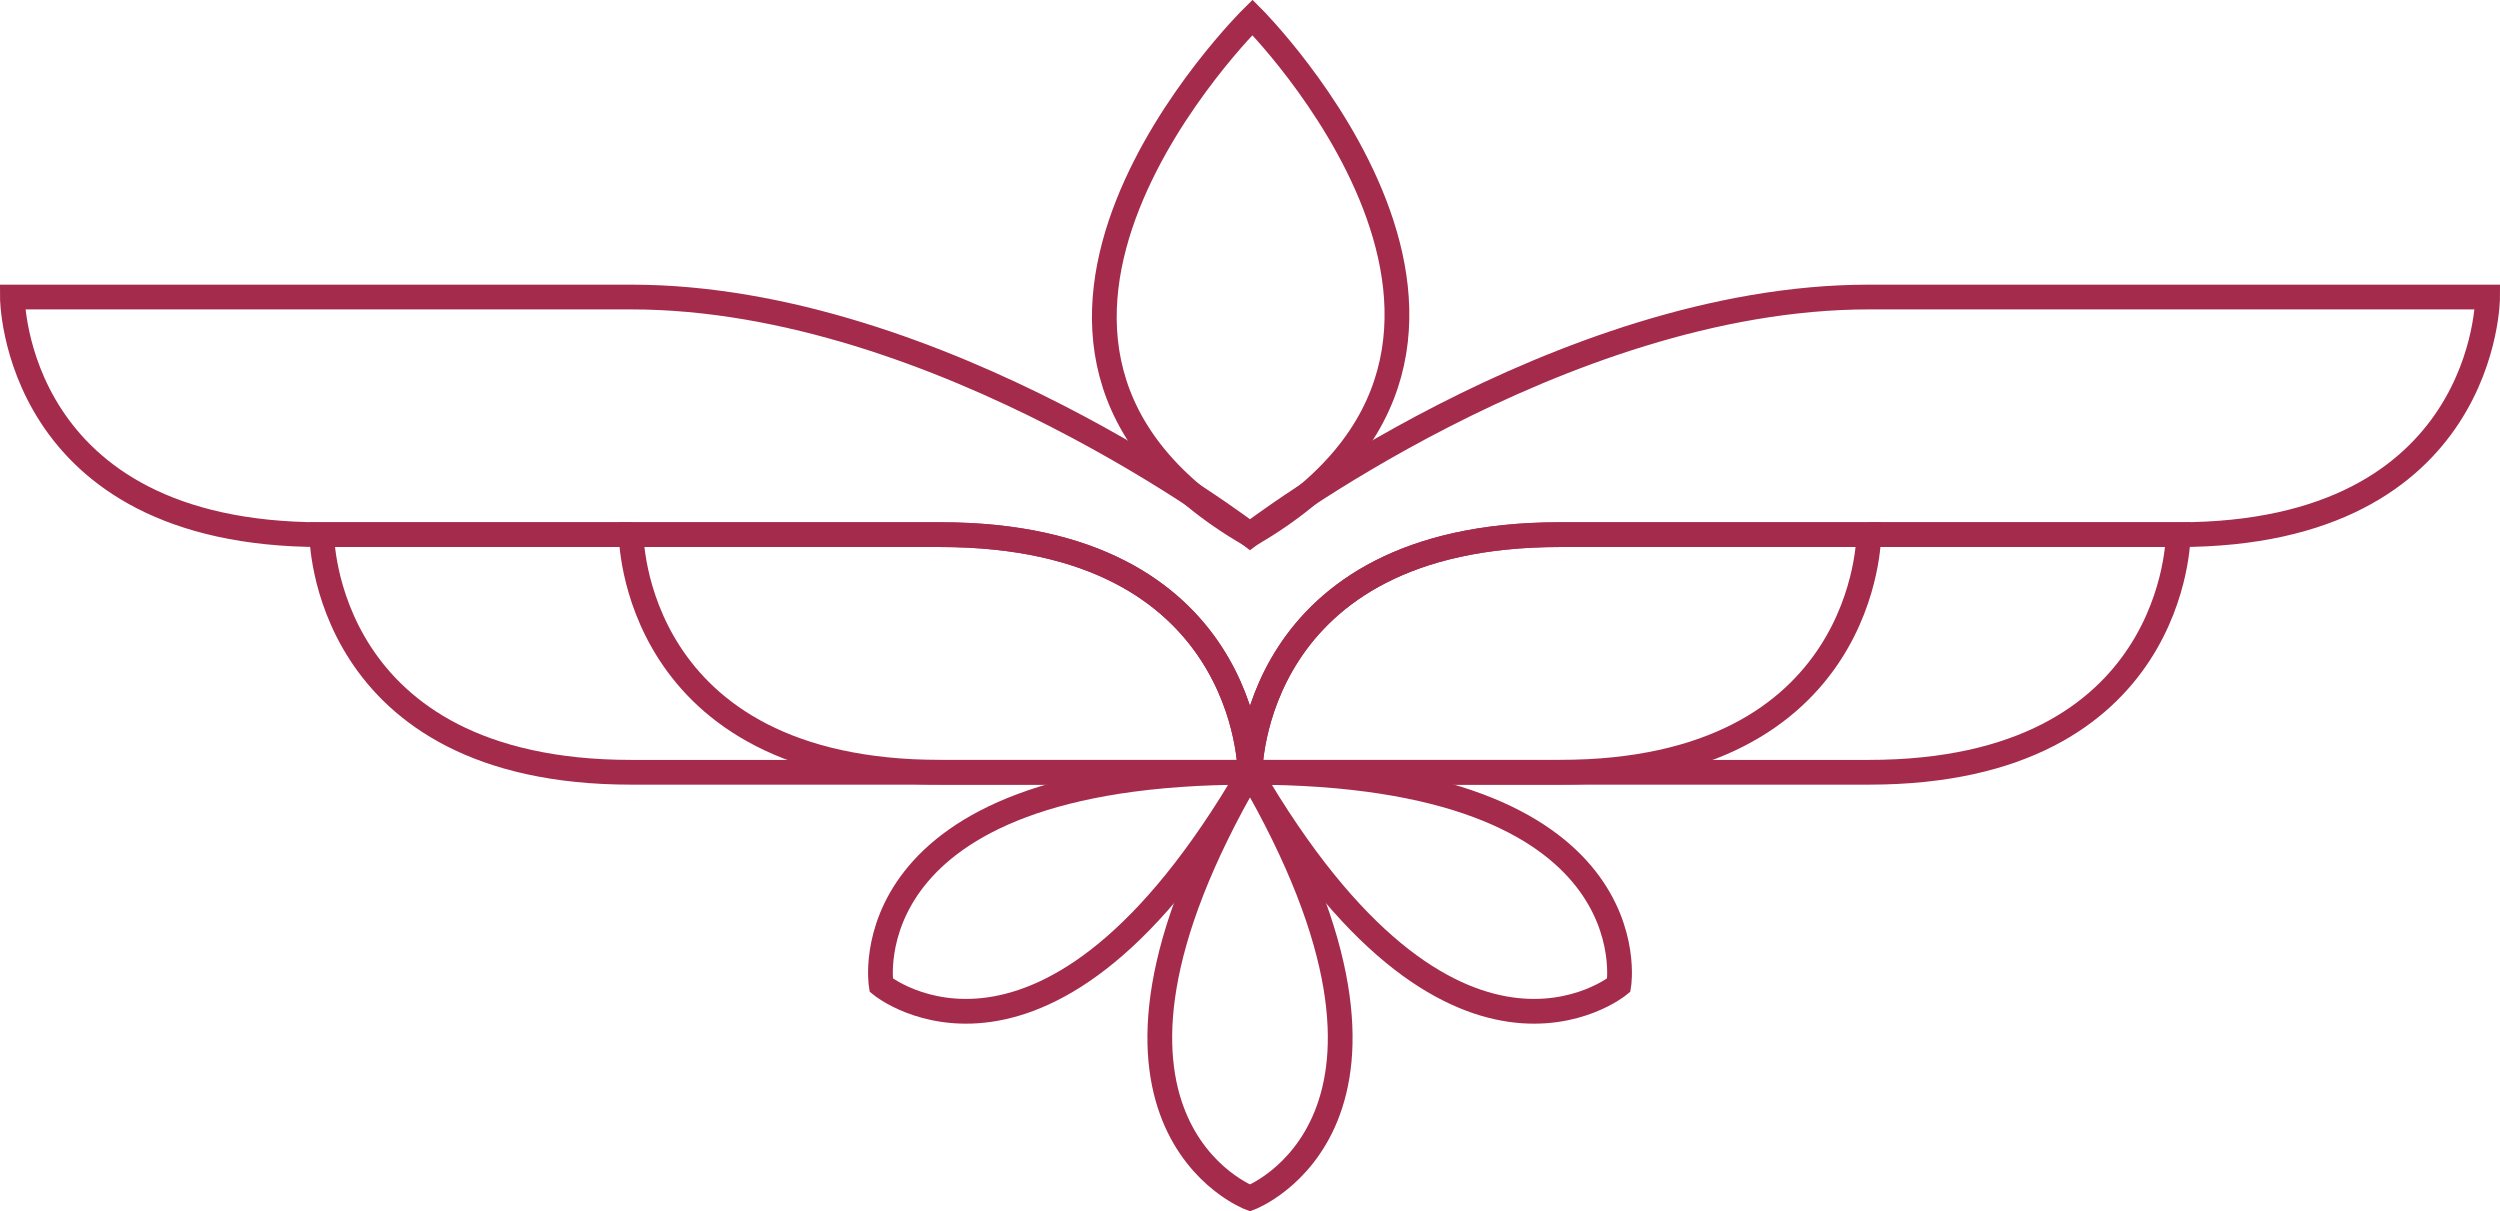
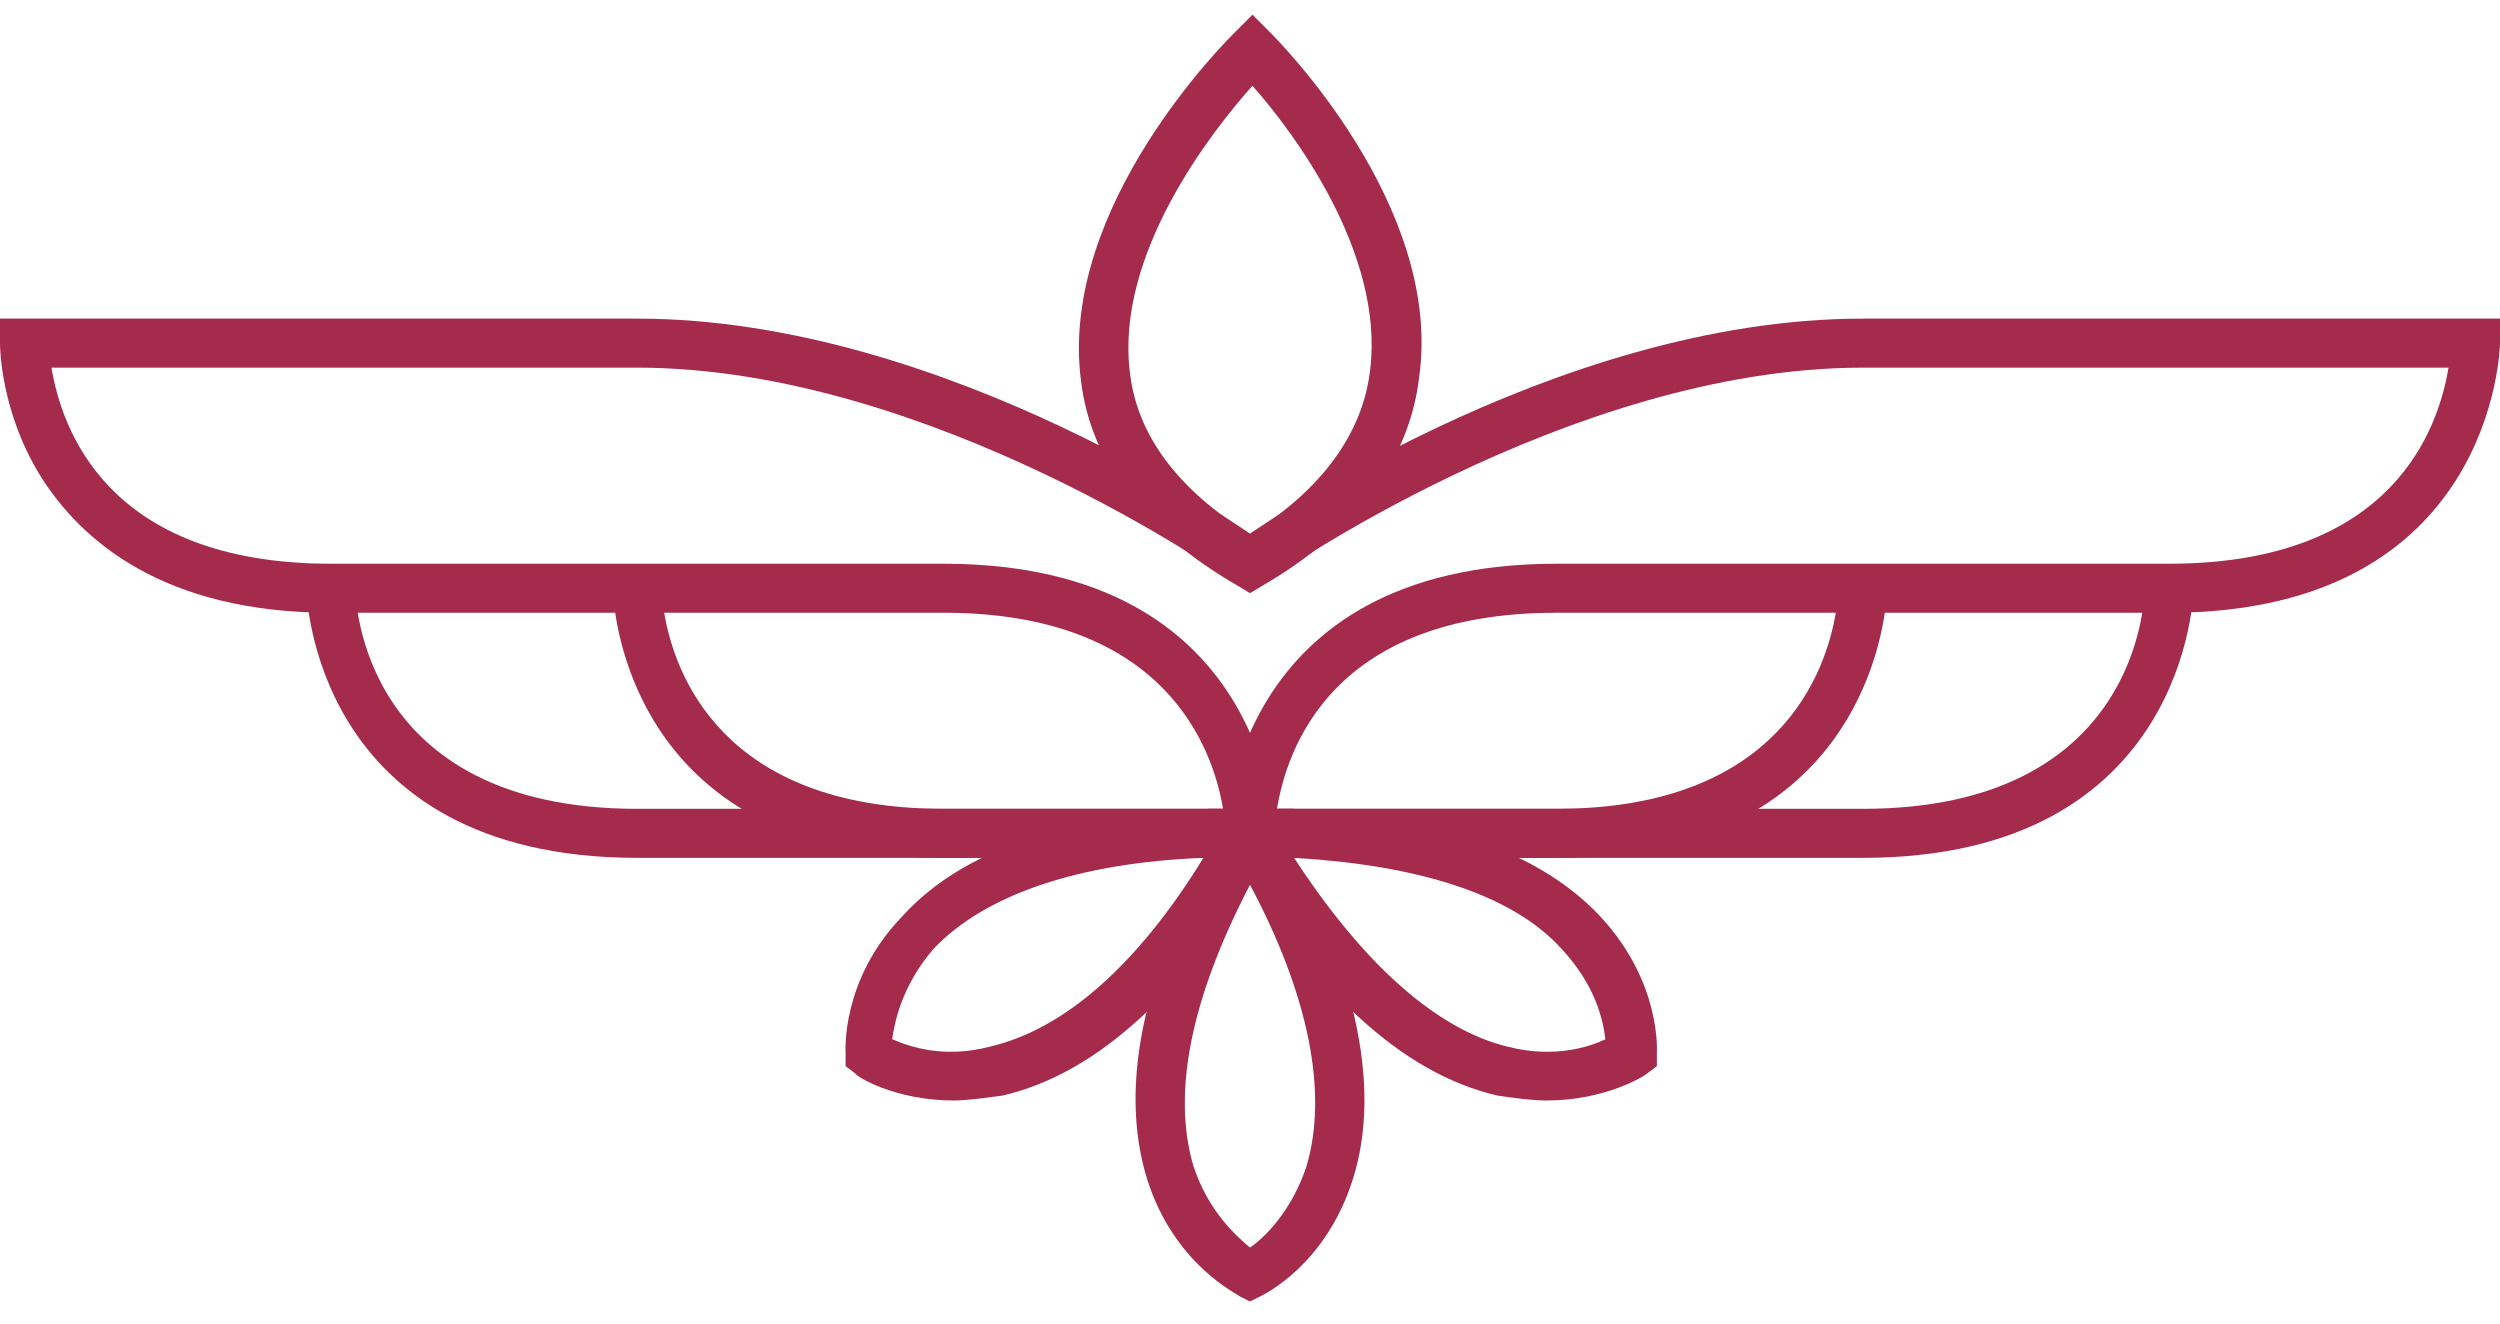
- <svg xmlns="http://www.w3.org/2000/svg" version="1.1" id="Layer_1" x="0px" y="0px" viewBox="0 0 101 48.9" style="enable-background:new 0 0 101 48.9;" xml:space="preserve">
+ <svg xmlns="http://www.w3.org/2000/svg" version="1.1" id="Layer_1" x="0px" y="0px" viewBox="0 0 102 54" style="enable-background:new 0 0 102 54;" xml:space="preserve">
  <style type="text/css">
- 	.st0{fill:none;stroke:#A52B4D;stroke-miterlimit:10;}
+ 	.st0{fill:#A52B4D;}
</style>
-   <path class="st0" d="M50.5,31.2c8.2,14.1,14.9,8.6,14.9,8.6S66.8,31.2,50.5,31.2" />
-   <path class="st0" d="M50.5,31.2c-16.3,0-14.9,8.6-14.9,8.6S42.3,45.3,50.5,31.2" />
-   <path class="st0" d="M50.5,31.2c-8.2,14.1,0,17.2,0,17.2S58.7,45.3,50.5,31.2" />
-   <path class="st0" d="M50.5,31.2c0,0-16.7,0-25,0C13,31.2,13,21.6,13,21.6s4.2,0,12.5,0" />
-   <path class="st0" d="M50.5,31.2c0,0,16.7,0,25,0C88,31.2,88,21.6,88,21.6s-4.2,0-12.5,0" />
-   <path class="st0" d="M50.6,0.7c0,0-13.4,13.2-0.1,20.9C63.8,13.9,50.6,0.7,50.6,0.7z" />
-   <path class="st0" d="M50.5,31.2c0,0-4.2,0-12.5,0c-12.5,0-12.5-9.6-12.5-9.6s4.2,0,12.5,0C50.5,21.6,50.5,31.2,50.5,31.2z" />
-   <path class="st0" d="M50.5,31.2c0,0,4.2,0,12.5,0c12.5,0,12.5-9.6,12.5-9.6s-4.2,0-12.5,0C50.5,21.6,50.5,31.2,50.5,31.2z" />
-   <path class="st0" d="M50.5,31.2c0,0,0-9.6,12.5-9.6c8.3,0,12.5,0,12.5,0H88c12.5,0,12.5-9.6,12.5-9.6s-16.7,0-25,0  c-12.5,0-25,9.6-25,9.6h0c0,0-12.5-9.6-25-9.6c-8.3,0-25,0-25,0s0,9.6,12.5,9.6h12.5c0,0,4.2,0,12.5,0  C50.5,21.6,50.5,31.2,50.5,31.2" />
+   <path class="st0" d="M51,53.1l-0.4-0.2c-0.1-0.1-2.7-1.3-3.8-4.8c-1.2-3.9-0.1-8.8,3.3-14.6L51,32l0.9,1.5  c3.4,5.8,4.5,10.8,3.3,14.6c-1.1,3.5-3.6,4.7-3.8,4.8L51,53.1z M51,36.1c-2.4,4.6-3.2,8.5-2.3,11.5c0.6,1.8,1.7,2.8,2.3,3.3  c0.6-0.4,1.7-1.5,2.3-3.3C54.2,44.6,53.4,40.6,51,36.1z" />
+   <path class="st0" d="M38.9,44.9c-2.4,0-4-1-4-1.1l-0.4-0.3V43c0-0.1-0.2-3,2.3-5.6c2.7-3,7.6-4.4,14.3-4.4h1.7l-0.9,1.5  c-3.4,5.9-7.1,9.3-11,10.2C40.1,44.8,39.5,44.9,38.9,44.9z M36.4,42.4c0.7,0.3,2.1,0.8,4,0.3c3-0.7,6-3.3,8.7-7.7  c-5.1,0.2-8.9,1.5-11,3.7C36.8,40.2,36.5,41.7,36.4,42.4z" />
+   <path class="st0" d="M63.1,44.9c-0.6,0-1.3-0.1-2-0.2c-3.9-0.9-7.6-4.3-11-10.2L49.3,33H51c6.8,0,11.6,1.5,14.3,4.4  c2.5,2.7,2.3,5.5,2.3,5.6v0.5l-0.4,0.3C67.1,43.9,65.5,44.9,63.1,44.9z M52.8,35c2.8,4.3,5.8,7,8.7,7.7c1.9,0.5,3.4,0,4-0.3  c-0.1-0.8-0.4-2.2-1.8-3.7C61.7,36.5,57.9,35.3,52.8,35z" />
+   <path class="st0" d="M76,35H51v-2h25c11.3,0,11.5-8.6,11.5-9h2C89.5,24.1,89.3,35,76,35z" />
+   <path class="st0" d="M51,24.2l-0.5-0.3c-3.8-2.2-6-5-6.4-8.4c-0.9-7.1,6-13.9,6.3-14.2l0.7-0.7l0.7,0.7c0.3,0.3,7.1,7.1,6.1,14.1  c-0.4,3.4-2.6,6.3-6.4,8.5L51,24.2z M51.1,3.5c-1.7,1.9-5.6,6.9-5,11.7c0.3,2.6,2,4.8,4.9,6.6c2.9-1.8,4.6-4.1,4.9-6.7  C56.5,10.3,52.7,5.3,51.1,3.5z" />
+   <path class="st0" d="M63.5,35H50v-1c0-0.1,0.2-11,13.5-11h25c9.2,0,11-5.6,11.4-8H76c-12,0-24.3,8.7-24.4,8.8l-1.2-1.6  C50.9,21.8,63.3,13,76,13h26v1c0,0.1-0.2,11-13.5,11H76.9C76.5,27.7,74.4,35,63.5,35z M52.1,33h11.4c9.1,0,11-5.6,11.4-8H63.5  C54.3,25,52.5,30.6,52.1,33z" />
+   <path class="st0" d="M51,35H26c-13.3,0-13.5-10.9-13.5-11h2h-1h1c0,0.4,0.2,9,11.5,9h25V35z" />
+   <path class="st0" d="M52,35H38.5c-10.9,0-13-7.3-13.4-10H13.5c-6.9,0-10.2-3-11.8-5.5C0,16.8,0,14.1,0,14v-1h26  c12.7,0,25.1,8.8,25.6,9.2l-1.2,1.6C50.3,23.7,38,15,26,15H2.1c0.4,2.4,2.2,8,11.4,8h25C51.8,23,52,33.9,52,34V35z M27.1,25  c0.4,2.4,2.3,8,11.4,8h11.4c-0.4-2.4-2.3-8-11.4-8H27.1z" />
</svg>
